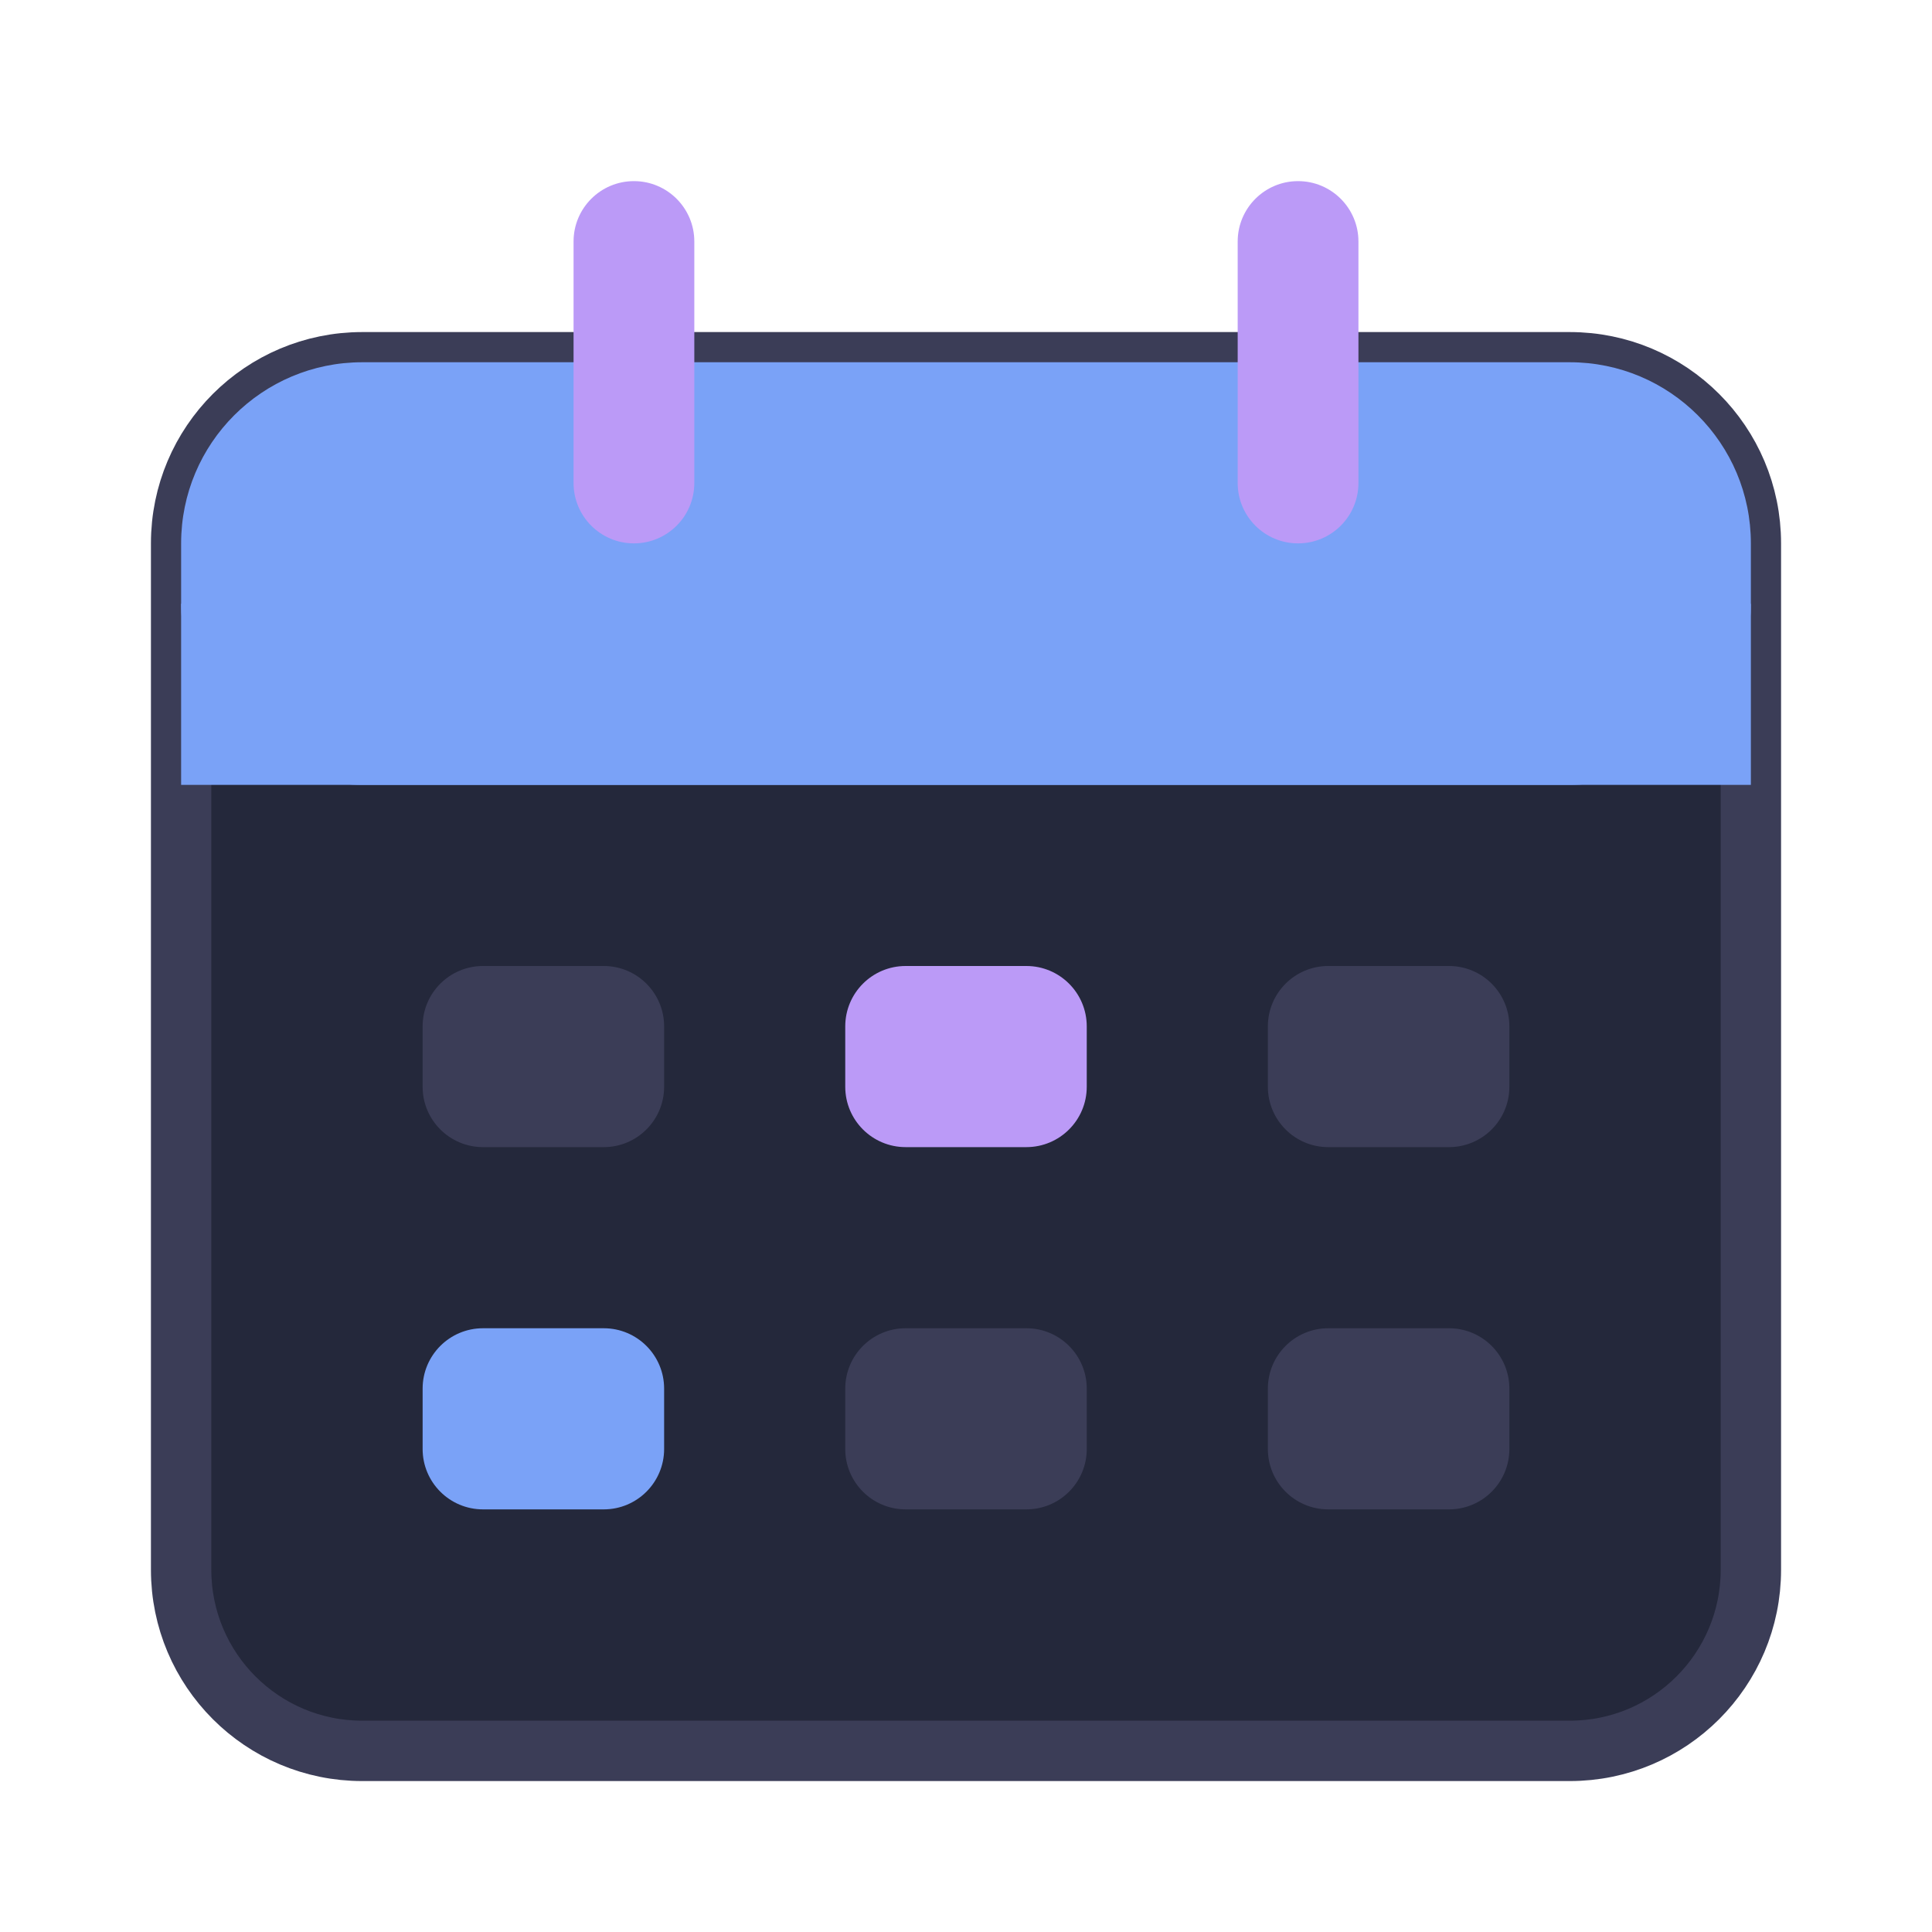
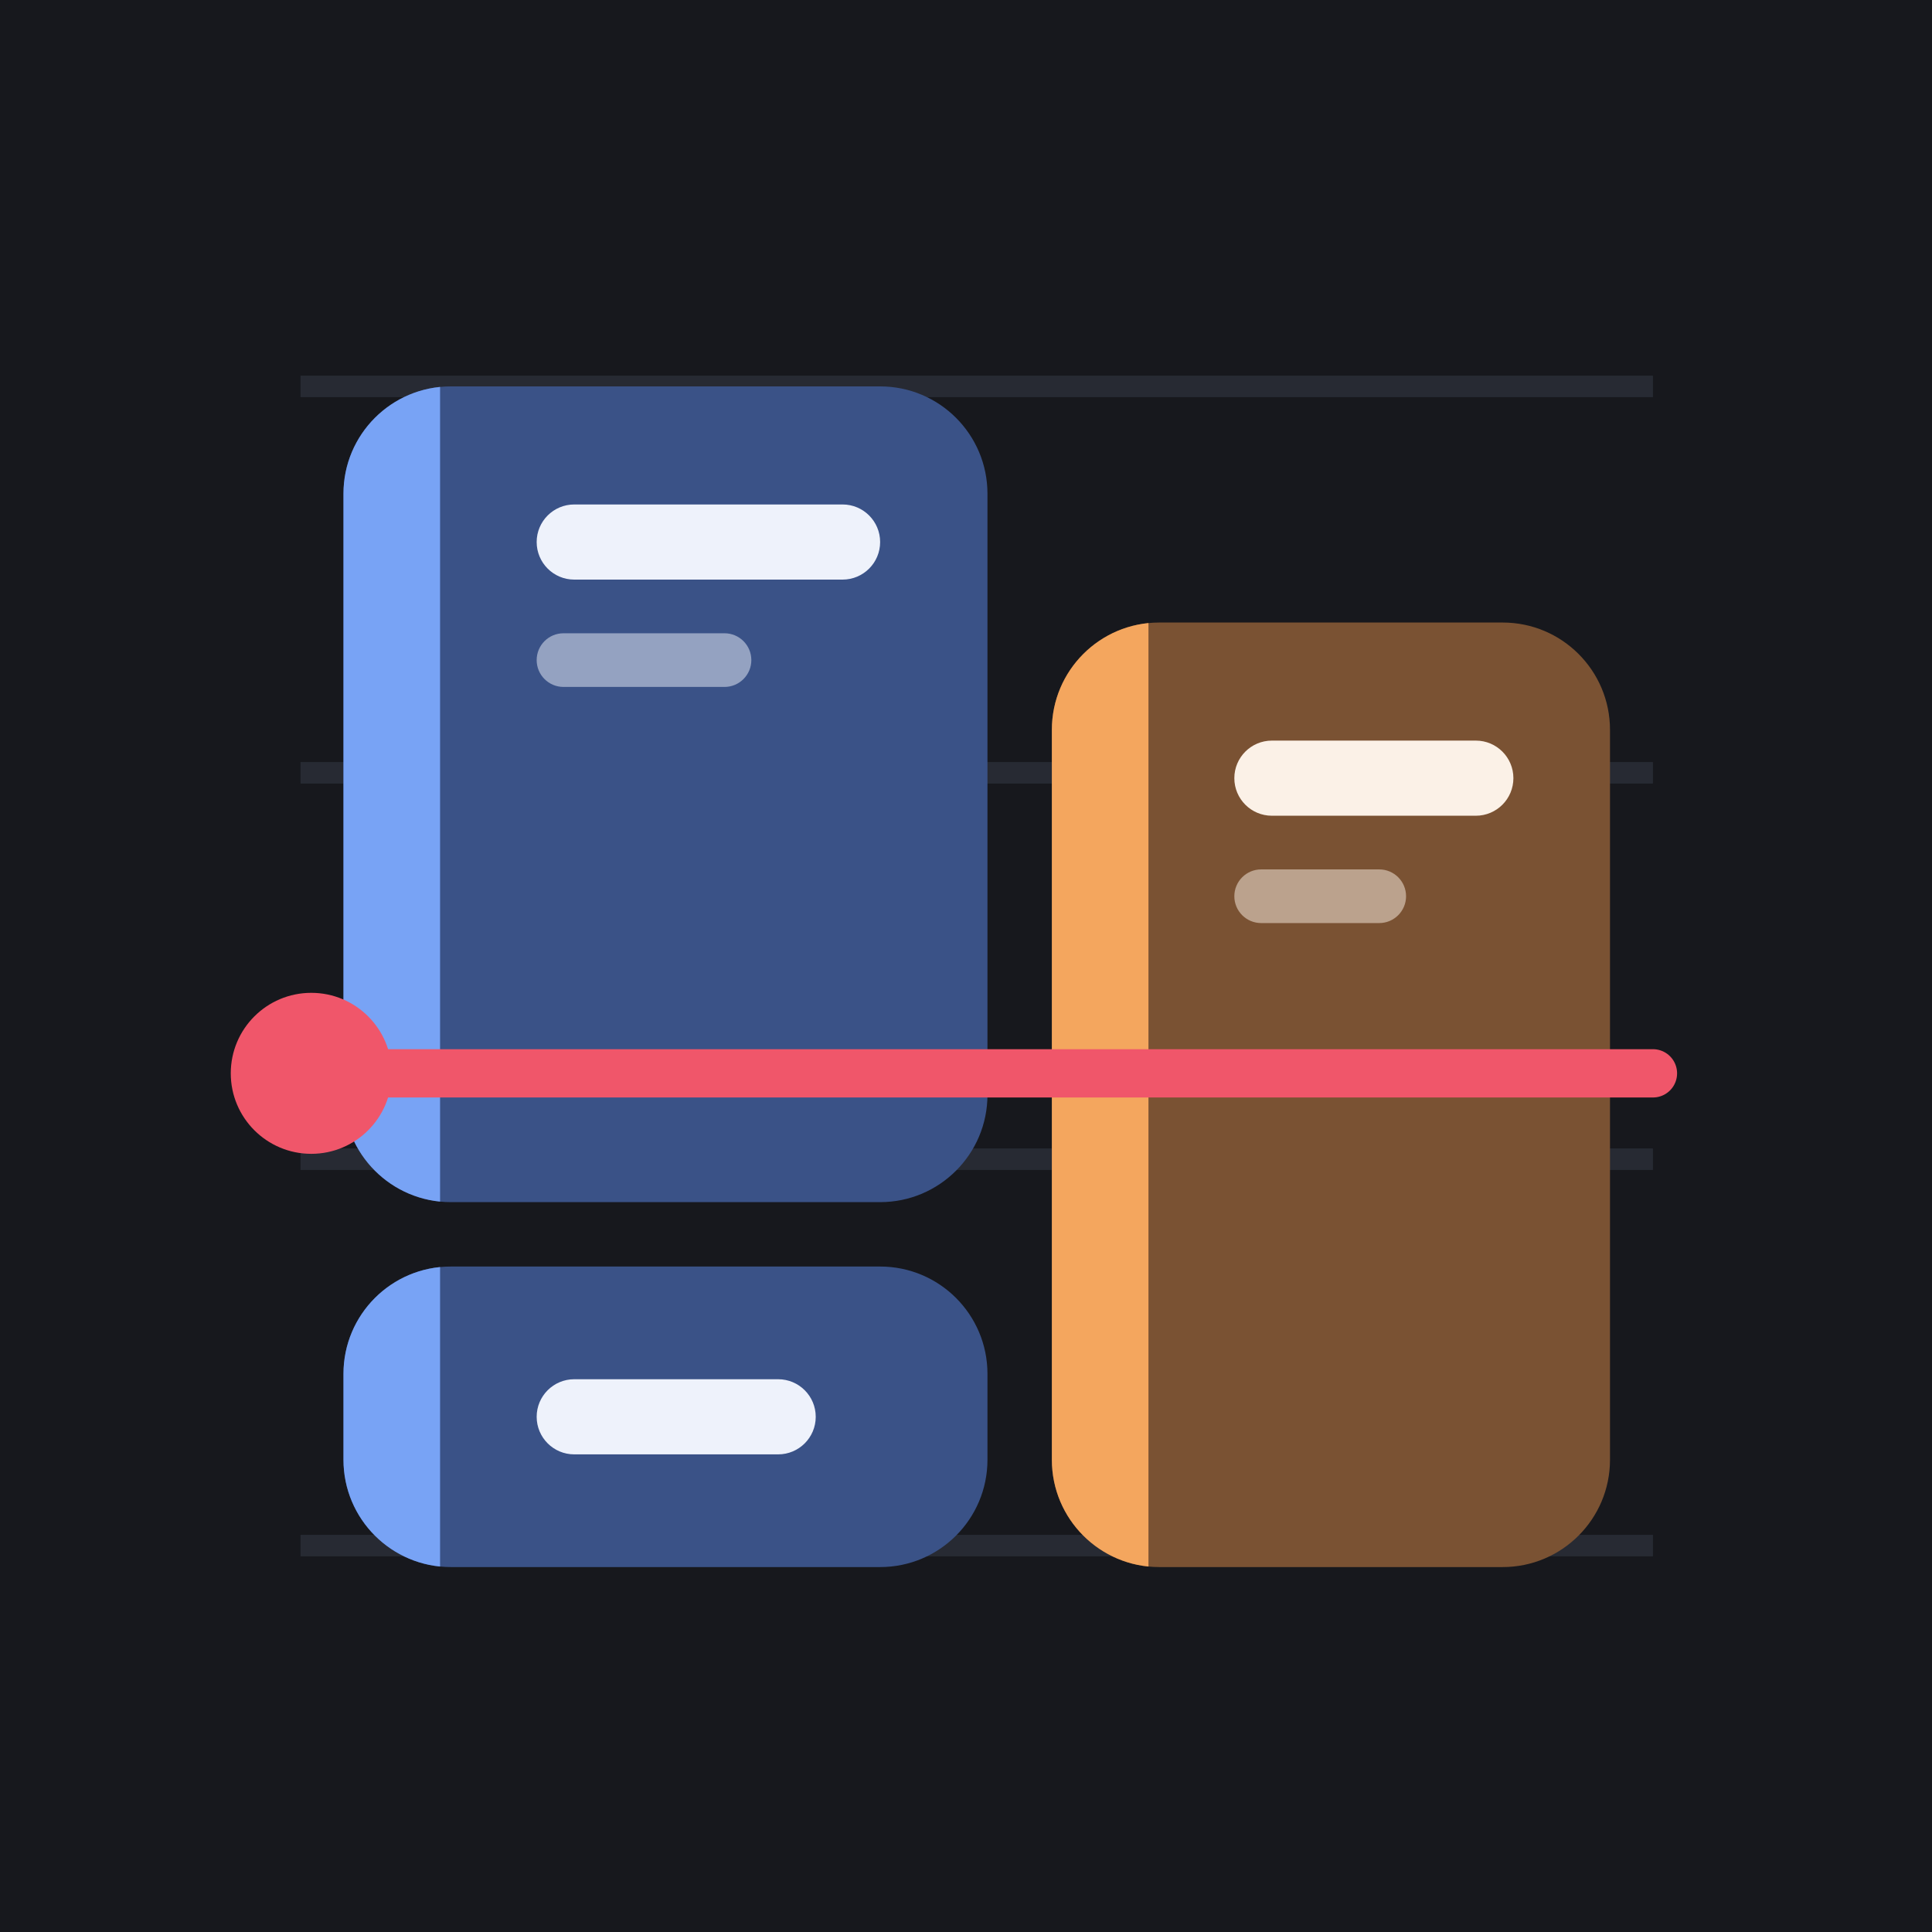
- <svg xmlns="http://www.w3.org/2000/svg" viewBox="0 0 32 32" fill="none">
-   <rect x="3" y="6" width="26" height="23" rx="3" fill="#24283b" stroke="#3b3d57" stroke-width="1" />
-   <rect x="3" y="6" width="26" height="7" rx="3" fill="#7aa2f7" />
-   <rect x="3" y="10" width="26" height="3" fill="#7aa2f7" />
-   <rect x="9.5" y="3" width="2" height="6" rx="1" fill="#bb9af7" />
-   <rect x="20.5" y="3" width="2" height="6" rx="1" fill="#bb9af7" />
-   <rect x="7" y="16" width="4" height="3" rx="1" fill="#3b3d57" />
-   <rect x="14" y="16" width="4" height="3" rx="1" fill="#bb9af7" />
-   <rect x="21" y="16" width="4" height="3" rx="1" fill="#3b3d57" />
-   <rect x="7" y="22" width="4" height="3" rx="1" fill="#7aa2f7" />
-   <rect x="14" y="22" width="4" height="3" rx="1" fill="#3b3d57" />
-   <rect x="21" y="22" width="4" height="3" rx="1" fill="#3b3d57" />
+ <svg xmlns="http://www.w3.org/2000/svg" viewBox="0 0 180 180">
+   <defs>
+     <clipPath id="a">
+       <rect x="32" y="36" width="60" height="76" rx="10" />
+     </clipPath>
+     <clipPath id="b">
+       <rect x="32" y="118" width="60" height="28" rx="10" />
+     </clipPath>
+     <clipPath id="c">
+       <rect x="98" y="58" width="52" height="88" rx="10" />
+     </clipPath>
+   </defs>
+   <rect width="180" height="180" fill="#17181d" />
+   <path d="M28 36H154M28 72H154M28 108H154M28 144H154" stroke="#272a33" stroke-width="2" />
+   <g clip-path="url(#a)">
+     <rect x="32" y="36" width="60" height="76" fill="#3a5287" />
+     <rect x="32" y="36" width="9" height="76" fill="#78a3f5" />
+   </g>
+   <rect x="50" y="47" width="32" height="7" rx="3.5" fill="#eef2fb" />
+   <rect x="50" y="59" width="20" height="5" rx="2.5" fill="#eef2fb" opacity=".5" />
+   <g clip-path="url(#b)">
+     <rect x="32" y="118" width="60" height="28" fill="#3a5287" />
+     <rect x="32" y="118" width="9" height="28" fill="#78a3f5" />
+   </g>
+   <rect x="50" y="128.5" width="26" height="7" rx="3.5" fill="#eef2fb" />
+   <g clip-path="url(#c)">
+     <rect x="98" y="58" width="52" height="88" fill="#7a5233" />
+     <rect x="98" y="58" width="9" height="88" fill="#f4a65e" />
+   </g>
+   <rect x="115" y="69" width="26" height="7" rx="3.5" fill="#fbf1e7" />
+   <rect x="115" y="81" width="16" height="5" rx="2.5" fill="#fbf1e7" opacity=".5" />
+   <path d="M30 100H154" stroke="#f0566a" stroke-width="4.5" stroke-linecap="round" />
+   <circle cx="29" cy="100" r="7.5" fill="#f0566a" />
</svg>
